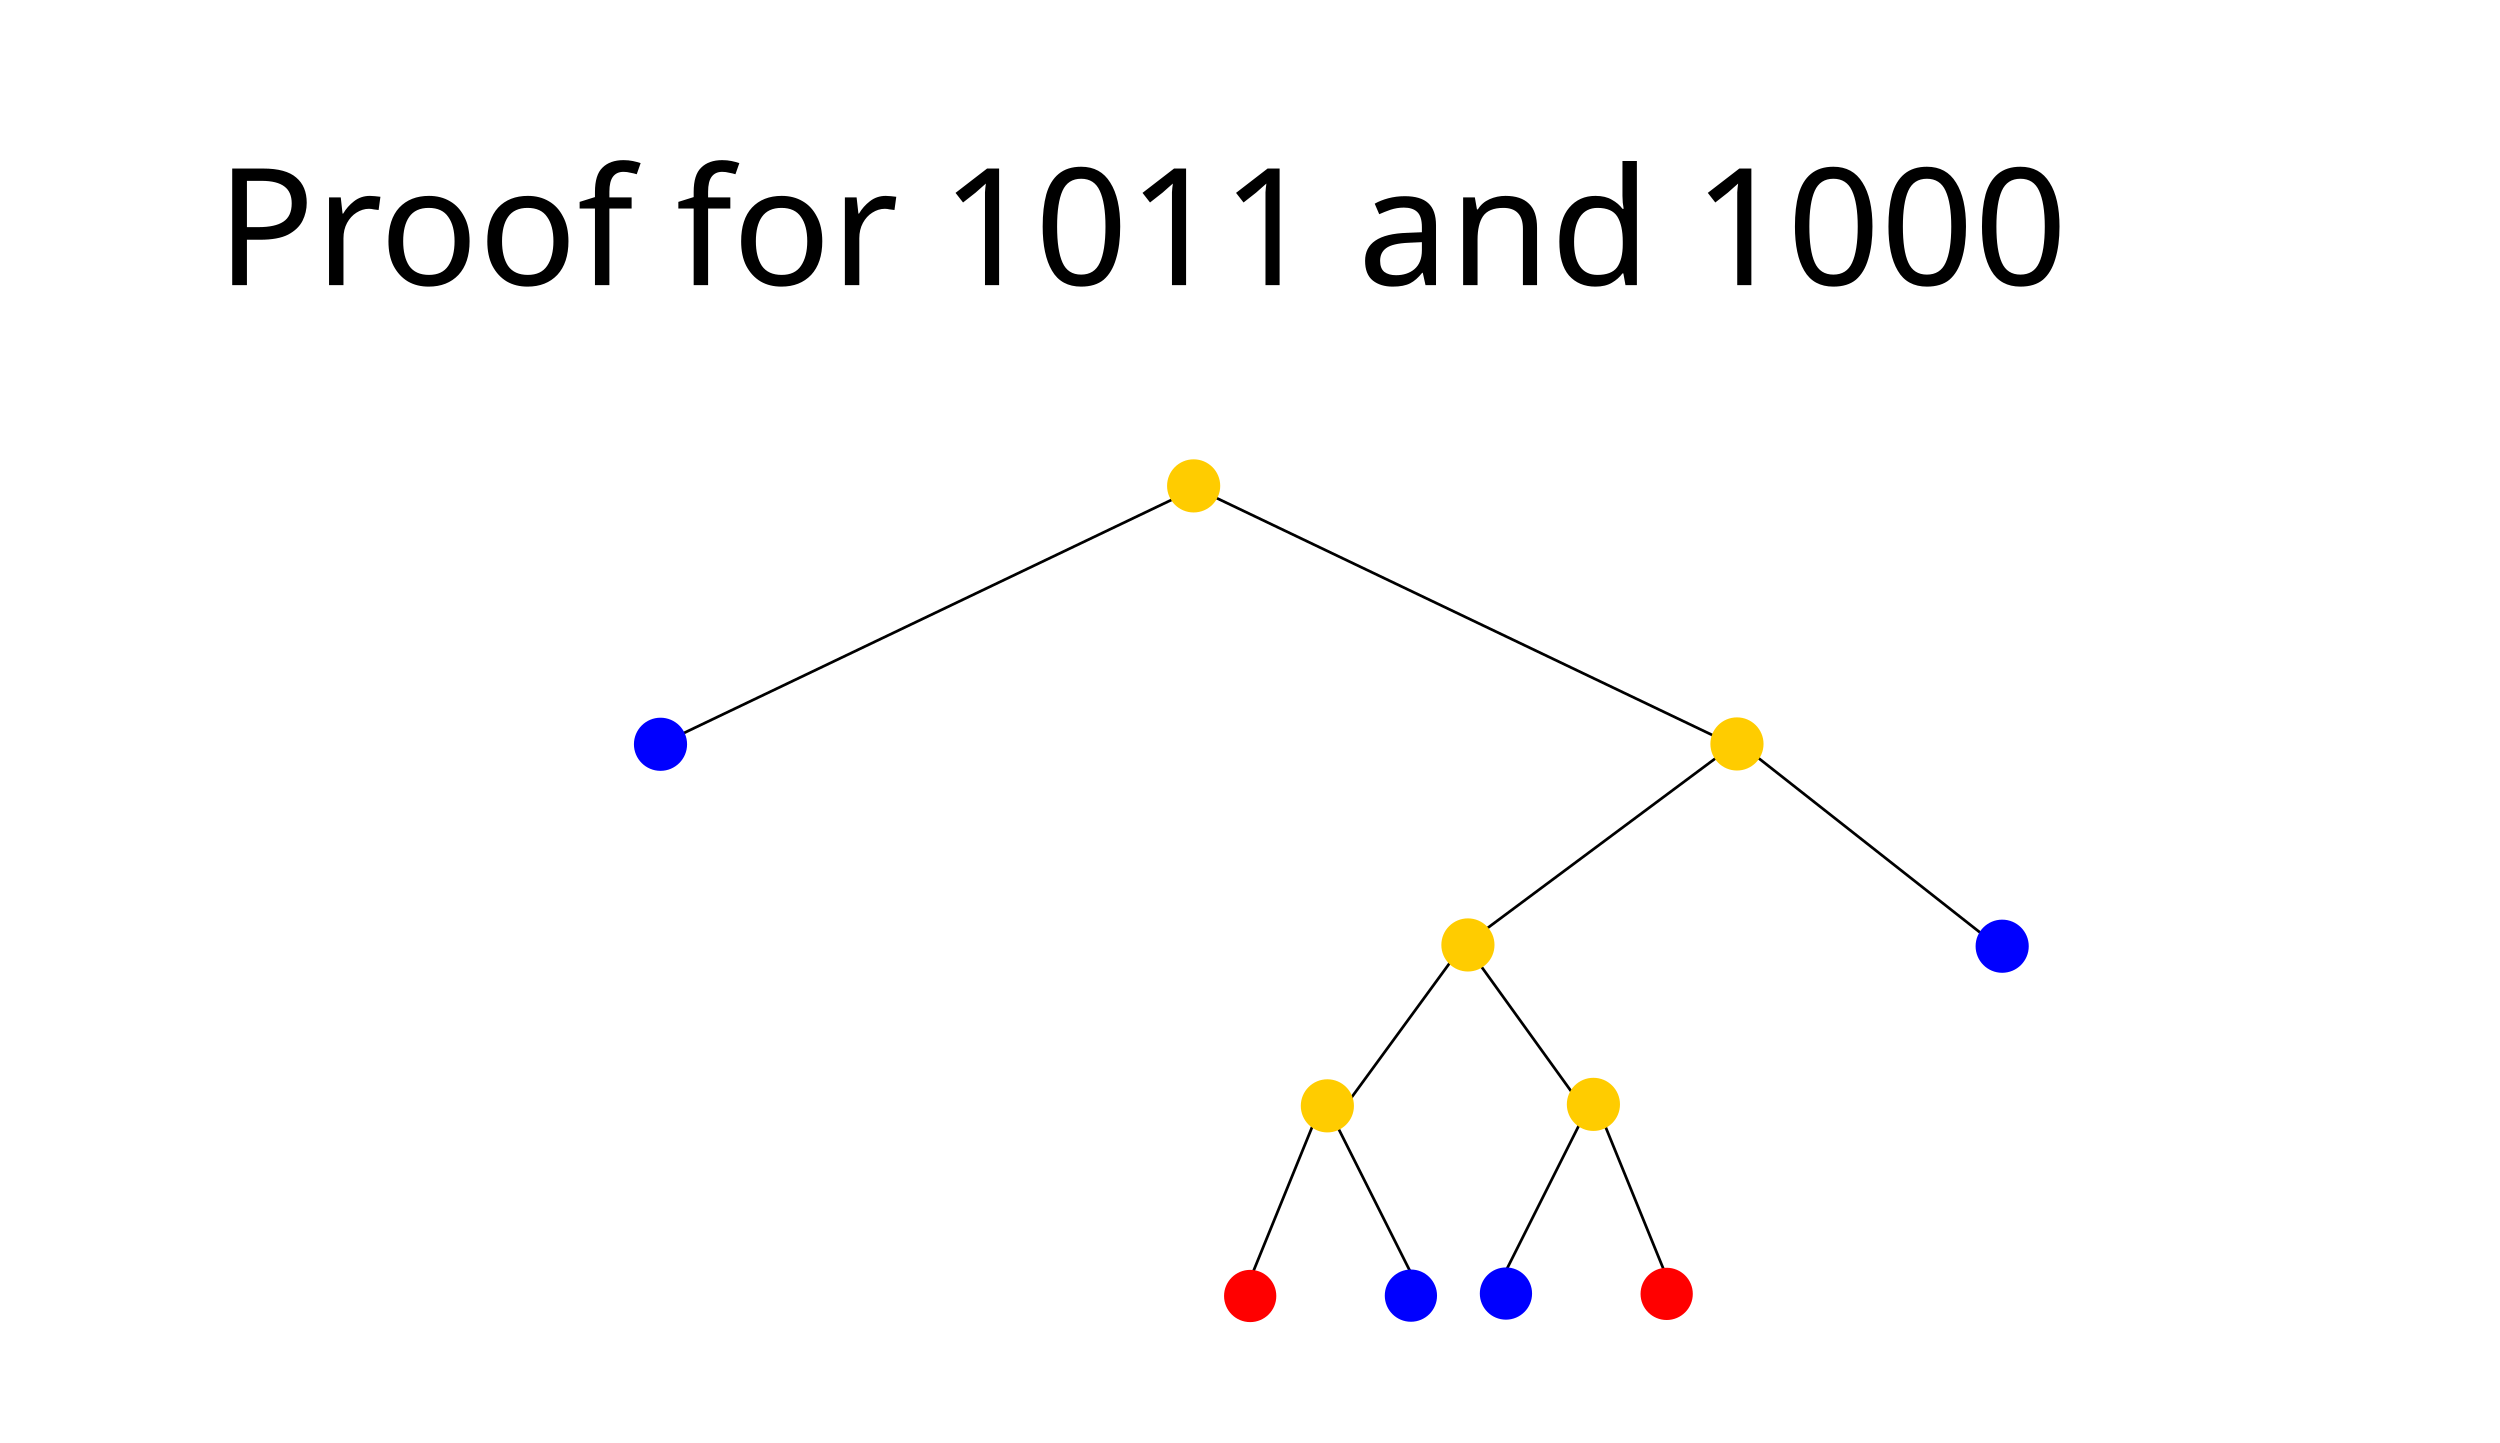
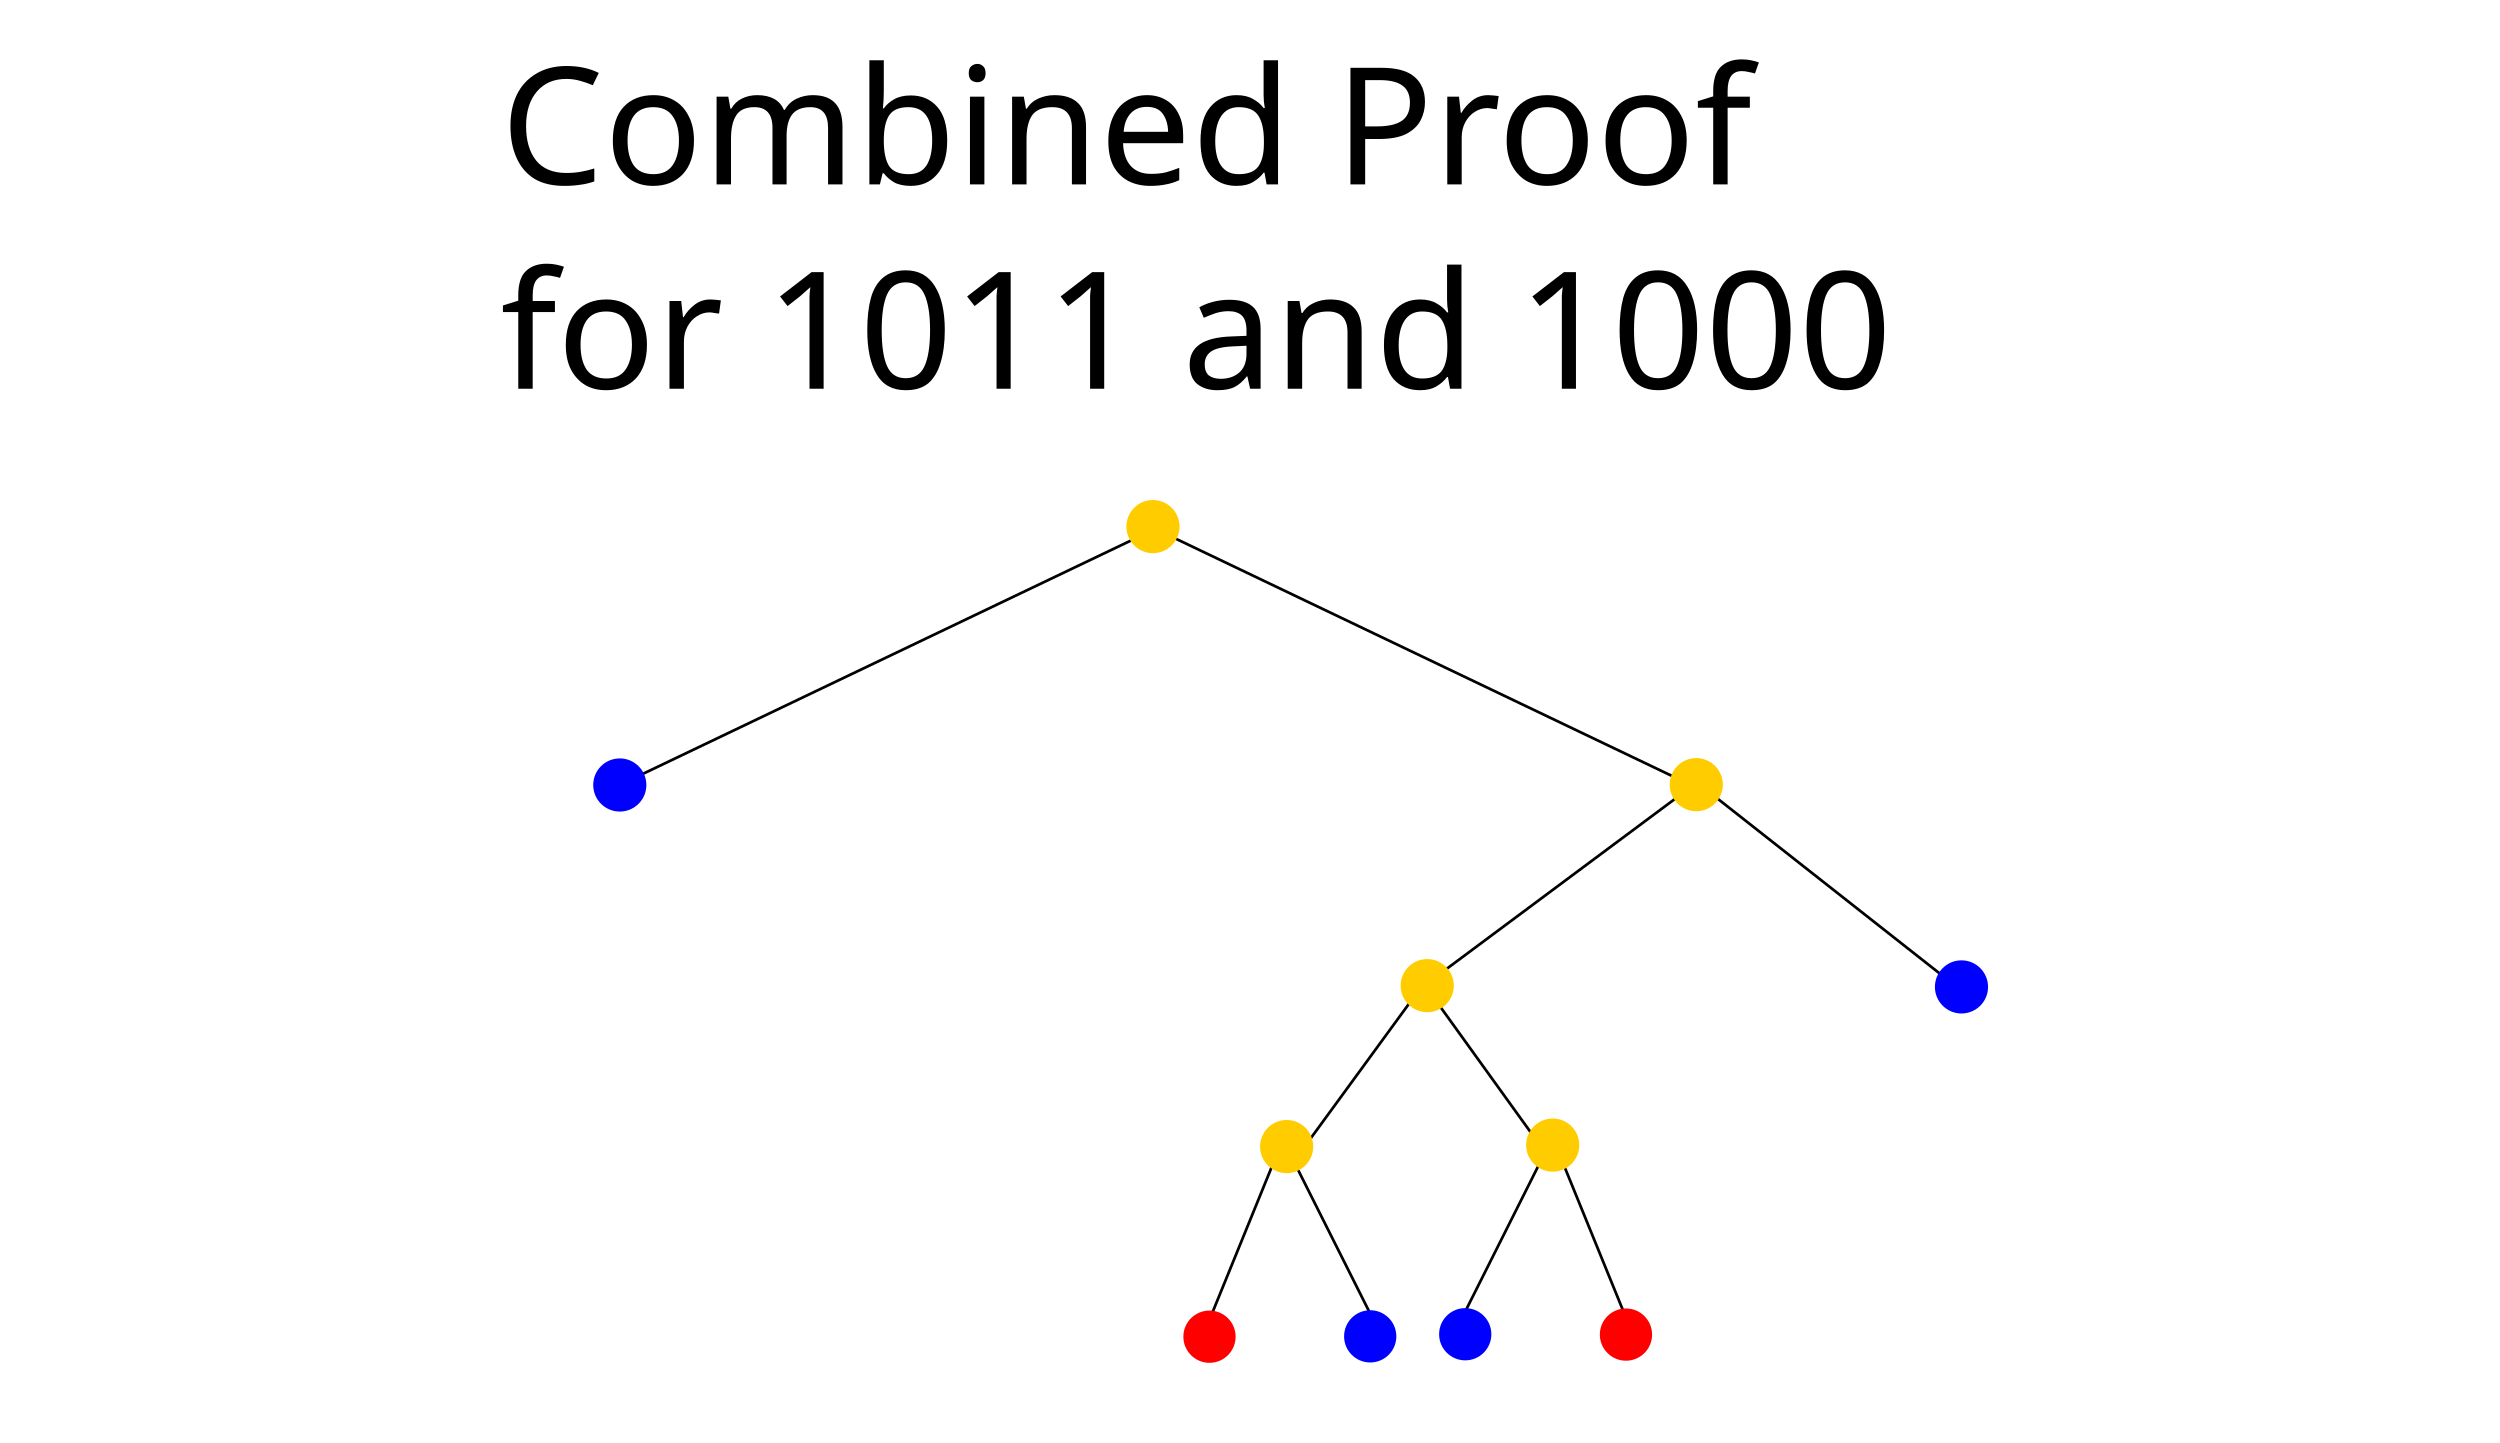
<svg xmlns="http://www.w3.org/2000/svg" width="130mm" height="75mm" viewBox="0 0 130 75" version="1.1" id="svg8">
  <defs id="defs2">
    <marker orient="auto" refY="0" refX="0" id="Arrow2Lend" style="overflow:visible">
      <path id="path19228" style="fill:#808080;fill-opacity:1;fill-rule:evenodd;stroke:#808080;stroke-width:0.625;stroke-linejoin:round;stroke-opacity:1" d="M 8.719,4.034 -2.207,0.016 8.719,-4.002 c -1.745,2.372 -1.735,5.617 -6e-7,8.035 z" transform="matrix(-1.1,0,0,-1.1,-1.1,0)" />
    </marker>
    <marker orient="auto" refY="0" refX="0" id="marker24572" style="overflow:visible">
      <path id="path19240" style="fill:#000000;fill-opacity:1;fill-rule:evenodd;stroke:#000000;stroke-width:0.625;stroke-linejoin:round;stroke-opacity:1" d="M 8.719,4.034 -2.207,0.016 8.719,-4.002 c -1.745,2.372 -1.735,5.617 -6e-7,8.035 z" transform="matrix(-0.3,0,0,-0.3,0.69,0)" />
    </marker>
    <marker orient="auto" refY="0" refX="0" id="Arrow2Send" style="overflow:visible">
      <path id="path909" style="fill:#000000;fill-opacity:1;fill-rule:evenodd;stroke:#000000;stroke-width:0.625;stroke-linejoin:round;stroke-opacity:1" d="M 8.719,4.034 -2.207,0.016 8.719,-4.002 c -1.745,2.372 -1.735,5.617 -6e-7,8.035 z" transform="matrix(-0.3,0,0,-0.3,0.69,0)" />
    </marker>
    <marker orient="auto" refY="0" refX="0" id="Arrow1Mend" style="overflow:visible">
      <path id="path885" d="M 0,0 5,-5 -12.5,0 5,5 Z" style="fill:#000000;fill-opacity:1;fill-rule:evenodd;stroke:#000000;stroke-width:1pt;stroke-opacity:1" transform="matrix(-0.4,0,0,-0.4,-4,0)" />
    </marker>
    <marker orient="auto" refY="0" refX="0" id="Arrow2Mend" style="overflow:visible">
      <path id="path903" style="fill:#000000;fill-opacity:1;fill-rule:evenodd;stroke:#000000;stroke-width:0.625;stroke-linejoin:round;stroke-opacity:1" d="M 8.719,4.034 -2.207,0.016 8.719,-4.002 c -1.745,2.372 -1.735,5.617 -6e-7,8.035 z" transform="scale(-0.6)" />
    </marker>
    <marker orient="auto" refY="0" refX="0" id="Arrow2Send-9" style="overflow:visible">
      <path id="path909-6" style="fill:#000000;fill-opacity:1;fill-rule:evenodd;stroke:#000000;stroke-width:0.625;stroke-linejoin:round;stroke-opacity:1" d="M 8.719,4.034 -2.207,0.016 8.719,-4.002 c -1.745,2.372 -1.735,5.617 -6e-7,8.035 z" transform="matrix(-0.3,0,0,-0.3,0.69,0)" />
    </marker>
    <marker orient="auto" refY="0" refX="0" id="Arrow2Send-9-0" style="overflow:visible">
      <path id="path909-6-4" style="fill:#000000;fill-opacity:1;fill-rule:evenodd;stroke:#000000;stroke-width:0.625;stroke-linejoin:round;stroke-opacity:1" d="M 8.719,4.034 -2.207,0.016 8.719,-4.002 c -1.745,2.372 -1.735,5.617 -6e-7,8.035 z" transform="matrix(-0.3,0,0,-0.3,0.69,0)" />
    </marker>
    <marker orient="auto" refY="0" refX="0" id="Arrow2Send-2" style="overflow:visible">
      <path id="path909-2" style="fill:#000000;fill-opacity:1;fill-rule:evenodd;stroke:#000000;stroke-width:0.625;stroke-linejoin:round;stroke-opacity:1" d="M 8.719,4.034 -2.207,0.016 8.719,-4.002 c -1.745,2.372 -1.735,5.617 -6e-7,8.035 z" transform="matrix(-0.3,0,0,-0.3,0.69,0)" />
    </marker>
    <marker orient="auto" refY="0" refX="0" id="Arrow2Send-9-0-8" style="overflow:visible">
      <path id="path909-6-4-0" style="fill:#000000;fill-opacity:1;fill-rule:evenodd;stroke:#000000;stroke-width:0.625;stroke-linejoin:round;stroke-opacity:1" d="M 8.719,4.034 -2.207,0.016 8.719,-4.002 c -1.745,2.372 -1.735,5.617 -6e-7,8.035 z" transform="matrix(-0.3,0,0,-0.3,0.69,0)" />
    </marker>
    <marker orient="auto" refY="0" refX="0" id="Arrow2Send-2-4" style="overflow:visible">
      <path id="path909-2-0" style="fill:#000000;fill-opacity:1;fill-rule:evenodd;stroke:#000000;stroke-width:0.625;stroke-linejoin:round;stroke-opacity:1" d="M 8.719,4.034 -2.207,0.016 8.719,-4.002 c -1.745,2.372 -1.735,5.617 -6e-7,8.035 z" transform="matrix(-0.3,0,0,-0.3,0.69,0)" />
    </marker>
    <marker orient="auto" refY="0" refX="0" id="Arrow2Lend-2" style="overflow:visible">
      <path id="path19228-3" style="fill:#808080;fill-opacity:1;fill-rule:evenodd;stroke:#808080;stroke-width:0.625;stroke-linejoin:round;stroke-opacity:1" d="M 8.719,4.034 -2.207,0.016 8.719,-4.002 c -1.745,2.372 -1.735,5.617 -6e-7,8.035 z" transform="matrix(-1.1,0,0,-1.1,-1.1,0)" />
    </marker>
    <marker orient="auto" refY="0" refX="0" id="Arrow2Lend-0" style="overflow:visible">
      <path id="path19228-31" style="fill:#808080;fill-opacity:1;fill-rule:evenodd;stroke:#808080;stroke-width:0.625;stroke-linejoin:round;stroke-opacity:1" d="M 8.719,4.034 -2.207,0.016 8.719,-4.002 c -1.745,2.372 -1.735,5.617 -6e-7,8.035 z" transform="matrix(-1.1,0,0,-1.1,-1.1,0)" />
    </marker>
    <marker orient="auto" refY="0" refX="0" id="Arrow2Lend-2-0" style="overflow:visible">
      <path id="path19228-3-0" style="fill:#808080;fill-opacity:1;fill-rule:evenodd;stroke:#808080;stroke-width:0.625;stroke-linejoin:round;stroke-opacity:1" d="M 8.719,4.034 -2.207,0.016 8.719,-4.002 c -1.745,2.372 -1.735,5.617 -6e-7,8.035 z" transform="matrix(-1.1,0,0,-1.1,-1.1,0)" />
    </marker>
    <marker orient="auto" refY="0" refX="0" id="Arrow2Lend-2-0-1" style="overflow:visible">
      <path id="path19228-3-0-3" style="fill:#808080;fill-opacity:1;fill-rule:evenodd;stroke:#808080;stroke-width:0.625;stroke-linejoin:round;stroke-opacity:1" d="M 8.719,4.034 -2.207,0.016 8.719,-4.002 c -1.745,2.372 -1.735,5.617 -6e-7,8.035 z" transform="matrix(-1.1,0,0,-1.1,-1.1,0)" />
    </marker>
    <marker orient="auto" refY="0" refX="0" id="Arrow2Lend-2-0-1-4" style="overflow:visible">
      <path id="path19228-3-0-3-4" style="fill:#808080;fill-opacity:1;fill-rule:evenodd;stroke:#808080;stroke-width:0.625;stroke-linejoin:round;stroke-opacity:1" d="M 8.719,4.034 -2.207,0.016 8.719,-4.002 c -1.745,2.372 -1.735,5.617 -6e-7,8.035 z" transform="matrix(-1.1,0,0,-1.1,-1.1,0)" />
    </marker>
  </defs>
  <g id="layer1" transform="translate(-142.2729,5.28344)">
-     <text xml:space="preserve" style="font-style:normal;font-weight:normal;font-size:8.5px;line-height:1.25;font-family:sans-serif;letter-spacing:0px;word-spacing:0px;fill:#000000;fill-opacity:1;stroke:none;stroke-width:0.213" x="153.521" y="9.543" id="text21453-1">
-       <tspan id="tspan21451-6" x="153.521" y="9.543" style="stroke-width:0.213">Proof for 1011 and 1000</tspan>
+     <text xml:space="preserve" style="font-style:normal;font-weight:normal;font-size:8.5px;line-height:1.25;font-family:sans-serif;letter-spacing:0px;word-spacing:0px;fill:#000000;fill-opacity:1;stroke:none;stroke-width:0.213" x="168.301" y="4.304" id="text21453-1">
+       <tspan id="tspan21451-6" x="168.301" y="4.304" style="stroke-width:0.213">Combined Proof</tspan>
+       <tspan x="168.301" y="14.93" style="stroke-width:0.213" id="tspan958">for 1011 and 1000</tspan>
    </text>
-     <path style="fill:none;stroke:#000000;stroke-width:0.142px;stroke-linecap:butt;stroke-linejoin:miter;stroke-opacity:1" d="m 211.866,52.723 6.299,-8.625" id="path2162-64-8-5-0" />
-     <path style="fill:none;stroke:#000000;stroke-width:0.142px;stroke-linecap:butt;stroke-linejoin:miter;stroke-opacity:1" d="m 224.249,51.846 -5.297,-7.355" id="path2162-6-8-1-1-1" />
-     <path style="fill:none;stroke:#000000;stroke-width:0.142px;stroke-linecap:butt;stroke-linejoin:miter;stroke-opacity:1" d="m 220.252,61.456 4.509,-8.983" id="path2162-7-7-1" />
-     <path style="fill:none;stroke:#000000;stroke-width:0.142px;stroke-linecap:butt;stroke-linejoin:miter;stroke-opacity:1" d="m 229.056,61.402 -3.579,-8.786" id="path2162-6-5-8-1" />
-     <path style="fill:none;stroke:#000000;stroke-width:0.142px;stroke-linecap:butt;stroke-linejoin:miter;stroke-opacity:1" d="m 219.067,43.388 12.676,-9.435" id="path2162-64-8-6-1-4" />
-     <path style="fill:none;stroke:#000000;stroke-width:0.142px;stroke-linecap:butt;stroke-linejoin:miter;stroke-opacity:1" d="M 245.336,43.286 233.414,33.902" id="path2162-64-8-6-3-1-0" />
-     <circle style="fill:#0000ff;fill-opacity:1;stroke:#0000ff;stroke-width:0.527;stroke-linecap:square;stroke-linejoin:miter;stroke-miterlimit:4;stroke-dasharray:none;stroke-dashoffset:0;stroke-opacity:1" id="path2131-02-6-1" cx="220.582" cy="61.981" r="1.095" />
-     <circle style="fill:#ff0000;fill-opacity:1;stroke:#ff0000;stroke-width:0.527;stroke-linecap:square;stroke-linejoin:miter;stroke-miterlimit:4;stroke-dasharray:none;stroke-dashoffset:0;stroke-opacity:1" id="path2131-8-9-6-4" cx="228.94" cy="61.999" r="1.095" />
-     <path style="fill:none;stroke:#000000;stroke-width:0.142px;stroke-linecap:butt;stroke-linejoin:miter;stroke-opacity:1" d="m 177.453,33.015 26.034,-12.446" id="path2162-64-8-6-1-6-8" />
-     <path style="fill:none;stroke:#000000;stroke-width:0.142px;stroke-linecap:butt;stroke-linejoin:miter;stroke-opacity:1" d="M 231.407,32.985 205.373,20.539" id="path2162-64-8-6-1-6-0-5" />
-     <circle style="fill:#ffcc00;fill-opacity:1;stroke:#ffcc00;stroke-width:0.536;stroke-linecap:square;stroke-linejoin:miter;stroke-miterlimit:4;stroke-dasharray:none;stroke-dashoffset:0;stroke-opacity:1" id="path2131-0-2-1-8" cx="225.13" cy="52.144" r="1.114" />
-     <circle style="fill:#ffcc00;fill-opacity:1;stroke:#ffcc00;stroke-width:0.536;stroke-linecap:square;stroke-linejoin:miter;stroke-miterlimit:4;stroke-dasharray:none;stroke-dashoffset:0;stroke-opacity:1" id="path2131-0-2-0-0-0" cx="218.605" cy="43.854" r="1.114" />
-     <circle style="fill:#0000ff;fill-opacity:1;stroke:#0000ff;stroke-width:0.536;stroke-linecap:square;stroke-linejoin:miter;stroke-miterlimit:4;stroke-dasharray:none;stroke-dashoffset:0;stroke-opacity:1" id="path2131-0-2-0-7-8-1" cx="246.386" cy="43.92" r="1.114" />
-     <circle style="fill:#ffcc00;fill-opacity:1;stroke:#ffcc00;stroke-width:0.536;stroke-linecap:square;stroke-linejoin:miter;stroke-miterlimit:4;stroke-dasharray:none;stroke-dashoffset:0;stroke-opacity:1" id="path2131-0-2-0-7-4-5-9" cx="232.595" cy="33.402" r="1.114" />
-     <circle style="fill:#0000ff;fill-opacity:1;stroke:#0000ff;stroke-width:0.536;stroke-linecap:square;stroke-linejoin:miter;stroke-miterlimit:4;stroke-dasharray:none;stroke-dashoffset:0;stroke-opacity:1" id="path2131-0-2-0-7-4-54" cx="176.619" cy="33.419" r="1.114" />
-     <circle style="fill:#ffcc00;fill-opacity:1;stroke:#ffcc00;stroke-width:0.536;stroke-linecap:square;stroke-linejoin:miter;stroke-miterlimit:4;stroke-dasharray:none;stroke-dashoffset:0;stroke-opacity:1" id="path2131-0-2-0-7-4-5-1-5" cx="204.342" cy="19.983" r="1.114" />
-     <path style="fill:none;stroke:#000000;stroke-width:0.142px;stroke-linecap:butt;stroke-linejoin:miter;stroke-opacity:1" d="M 215.971,61.566 211.461,52.583" id="path2162-7-7-1-7" />
-     <path style="fill:none;stroke:#000000;stroke-width:0.142px;stroke-linecap:butt;stroke-linejoin:miter;stroke-opacity:1" d="m 207.167,61.512 3.579,-8.786" id="path2162-6-5-8-1-4" />
-     <circle style="fill:#0000ff;fill-opacity:1;stroke:#0000ff;stroke-width:0.527;stroke-linecap:square;stroke-linejoin:miter;stroke-miterlimit:4;stroke-dasharray:none;stroke-dashoffset:0;stroke-opacity:1" id="path2131-02-6-1-9" cx="-215.64" cy="62.09" r="1.095" transform="scale(-1,1)" />
-     <circle style="fill:#ff0000;fill-opacity:1;stroke:#ff0000;stroke-width:0.527;stroke-linecap:square;stroke-linejoin:miter;stroke-miterlimit:4;stroke-dasharray:none;stroke-dashoffset:0;stroke-opacity:1" id="path2131-8-9-6-4-5" cx="-207.282" cy="62.108" r="1.095" transform="scale(-1,1)" />
-     <circle style="fill:#ffcc00;fill-opacity:1;stroke:#ffcc00;stroke-width:0.536;stroke-linecap:square;stroke-linejoin:miter;stroke-miterlimit:4;stroke-dasharray:none;stroke-dashoffset:0;stroke-opacity:1" id="path2131-0-2-0-0-0-7" cx="211.296" cy="52.221" r="1.114" />
+     <path style="fill:none;stroke:#000000;stroke-width:0.142px;stroke-linecap:butt;stroke-linejoin:miter;stroke-opacity:1" d="m 209.75,54.839 6.299,-8.625" id="path2162-64-8-5-0" />
+     <path style="fill:none;stroke:#000000;stroke-width:0.142px;stroke-linecap:butt;stroke-linejoin:miter;stroke-opacity:1" d="m 222.133,53.963 -5.297,-7.355" id="path2162-6-8-1-1-1" />
+     <path style="fill:none;stroke:#000000;stroke-width:0.142px;stroke-linecap:butt;stroke-linejoin:miter;stroke-opacity:1" d="m 218.135,63.573 4.509,-8.983" id="path2162-7-7-1" />
+     <path style="fill:none;stroke:#000000;stroke-width:0.142px;stroke-linecap:butt;stroke-linejoin:miter;stroke-opacity:1" d="m 226.939,63.519 -3.579,-8.786" id="path2162-6-5-8-1" />
+     <path style="fill:none;stroke:#000000;stroke-width:0.142px;stroke-linecap:butt;stroke-linejoin:miter;stroke-opacity:1" d="m 216.951,45.504 12.676,-9.435" id="path2162-64-8-6-1-4" />
+     <path style="fill:none;stroke:#000000;stroke-width:0.142px;stroke-linecap:butt;stroke-linejoin:miter;stroke-opacity:1" d="M 243.219,45.403 231.297,36.019" id="path2162-64-8-6-3-1-0" />
+     <circle style="fill:#0000ff;fill-opacity:1;stroke:#0000ff;stroke-width:0.527;stroke-linecap:square;stroke-linejoin:miter;stroke-miterlimit:4;stroke-dasharray:none;stroke-dashoffset:0;stroke-opacity:1" id="path2131-02-6-1" cx="218.465" cy="64.097" r="1.095" />
+     <circle style="fill:#ff0000;fill-opacity:1;stroke:#ff0000;stroke-width:0.527;stroke-linecap:square;stroke-linejoin:miter;stroke-miterlimit:4;stroke-dasharray:none;stroke-dashoffset:0;stroke-opacity:1" id="path2131-8-9-6-4" cx="226.823" cy="64.115" r="1.095" />
+     <path style="fill:none;stroke:#000000;stroke-width:0.142px;stroke-linecap:butt;stroke-linejoin:miter;stroke-opacity:1" d="m 175.336,35.132 26.034,-12.446" id="path2162-64-8-6-1-6-8" />
+     <path style="fill:none;stroke:#000000;stroke-width:0.142px;stroke-linecap:butt;stroke-linejoin:miter;stroke-opacity:1" d="M 229.29,35.102 203.257,22.656" id="path2162-64-8-6-1-6-0-5" />
+     <circle style="fill:#ffcc00;fill-opacity:1;stroke:#ffcc00;stroke-width:0.536;stroke-linecap:square;stroke-linejoin:miter;stroke-miterlimit:4;stroke-dasharray:none;stroke-dashoffset:0;stroke-opacity:1" id="path2131-0-2-1-8" cx="223.014" cy="54.261" r="1.114" />
+     <circle style="fill:#ffcc00;fill-opacity:1;stroke:#ffcc00;stroke-width:0.536;stroke-linecap:square;stroke-linejoin:miter;stroke-miterlimit:4;stroke-dasharray:none;stroke-dashoffset:0;stroke-opacity:1" id="path2131-0-2-0-0-0" cx="216.488" cy="45.97" r="1.114" />
+     <circle style="fill:#0000ff;fill-opacity:1;stroke:#0000ff;stroke-width:0.536;stroke-linecap:square;stroke-linejoin:miter;stroke-miterlimit:4;stroke-dasharray:none;stroke-dashoffset:0;stroke-opacity:1" id="path2131-0-2-0-7-8-1" cx="244.27" cy="46.036" r="1.114" />
+     <circle style="fill:#ffcc00;fill-opacity:1;stroke:#ffcc00;stroke-width:0.536;stroke-linecap:square;stroke-linejoin:miter;stroke-miterlimit:4;stroke-dasharray:none;stroke-dashoffset:0;stroke-opacity:1" id="path2131-0-2-0-7-4-5-9" cx="230.478" cy="35.519" r="1.114" />
+     <circle style="fill:#0000ff;fill-opacity:1;stroke:#0000ff;stroke-width:0.536;stroke-linecap:square;stroke-linejoin:miter;stroke-miterlimit:4;stroke-dasharray:none;stroke-dashoffset:0;stroke-opacity:1" id="path2131-0-2-0-7-4-54" cx="174.502" cy="35.536" r="1.114" />
+     <circle style="fill:#ffcc00;fill-opacity:1;stroke:#ffcc00;stroke-width:0.536;stroke-linecap:square;stroke-linejoin:miter;stroke-miterlimit:4;stroke-dasharray:none;stroke-dashoffset:0;stroke-opacity:1" id="path2131-0-2-0-7-4-5-1-5" cx="202.226" cy="22.1" r="1.114" />
+     <path style="fill:none;stroke:#000000;stroke-width:0.142px;stroke-linecap:butt;stroke-linejoin:miter;stroke-opacity:1" d="m 213.854,63.682 -4.509,-8.983" id="path2162-7-7-1-7" />
+     <path style="fill:none;stroke:#000000;stroke-width:0.142px;stroke-linecap:butt;stroke-linejoin:miter;stroke-opacity:1" d="m 205.05,63.629 3.579,-8.786" id="path2162-6-5-8-1-4" />
+     <circle style="fill:#0000ff;fill-opacity:1;stroke:#0000ff;stroke-width:0.527;stroke-linecap:square;stroke-linejoin:miter;stroke-miterlimit:4;stroke-dasharray:none;stroke-dashoffset:0;stroke-opacity:1" id="path2131-02-6-1-9" cx="-213.524" cy="64.207" r="1.095" transform="scale(-1,1)" />
+     <circle style="fill:#ff0000;fill-opacity:1;stroke:#ff0000;stroke-width:0.527;stroke-linecap:square;stroke-linejoin:miter;stroke-miterlimit:4;stroke-dasharray:none;stroke-dashoffset:0;stroke-opacity:1" id="path2131-8-9-6-4-5" cx="-205.166" cy="64.225" r="1.095" transform="scale(-1,1)" />
+     <circle style="fill:#ffcc00;fill-opacity:1;stroke:#ffcc00;stroke-width:0.536;stroke-linecap:square;stroke-linejoin:miter;stroke-miterlimit:4;stroke-dasharray:none;stroke-dashoffset:0;stroke-opacity:1" id="path2131-0-2-0-0-0-7" cx="209.179" cy="54.338" r="1.114" />
  </g>
</svg>
